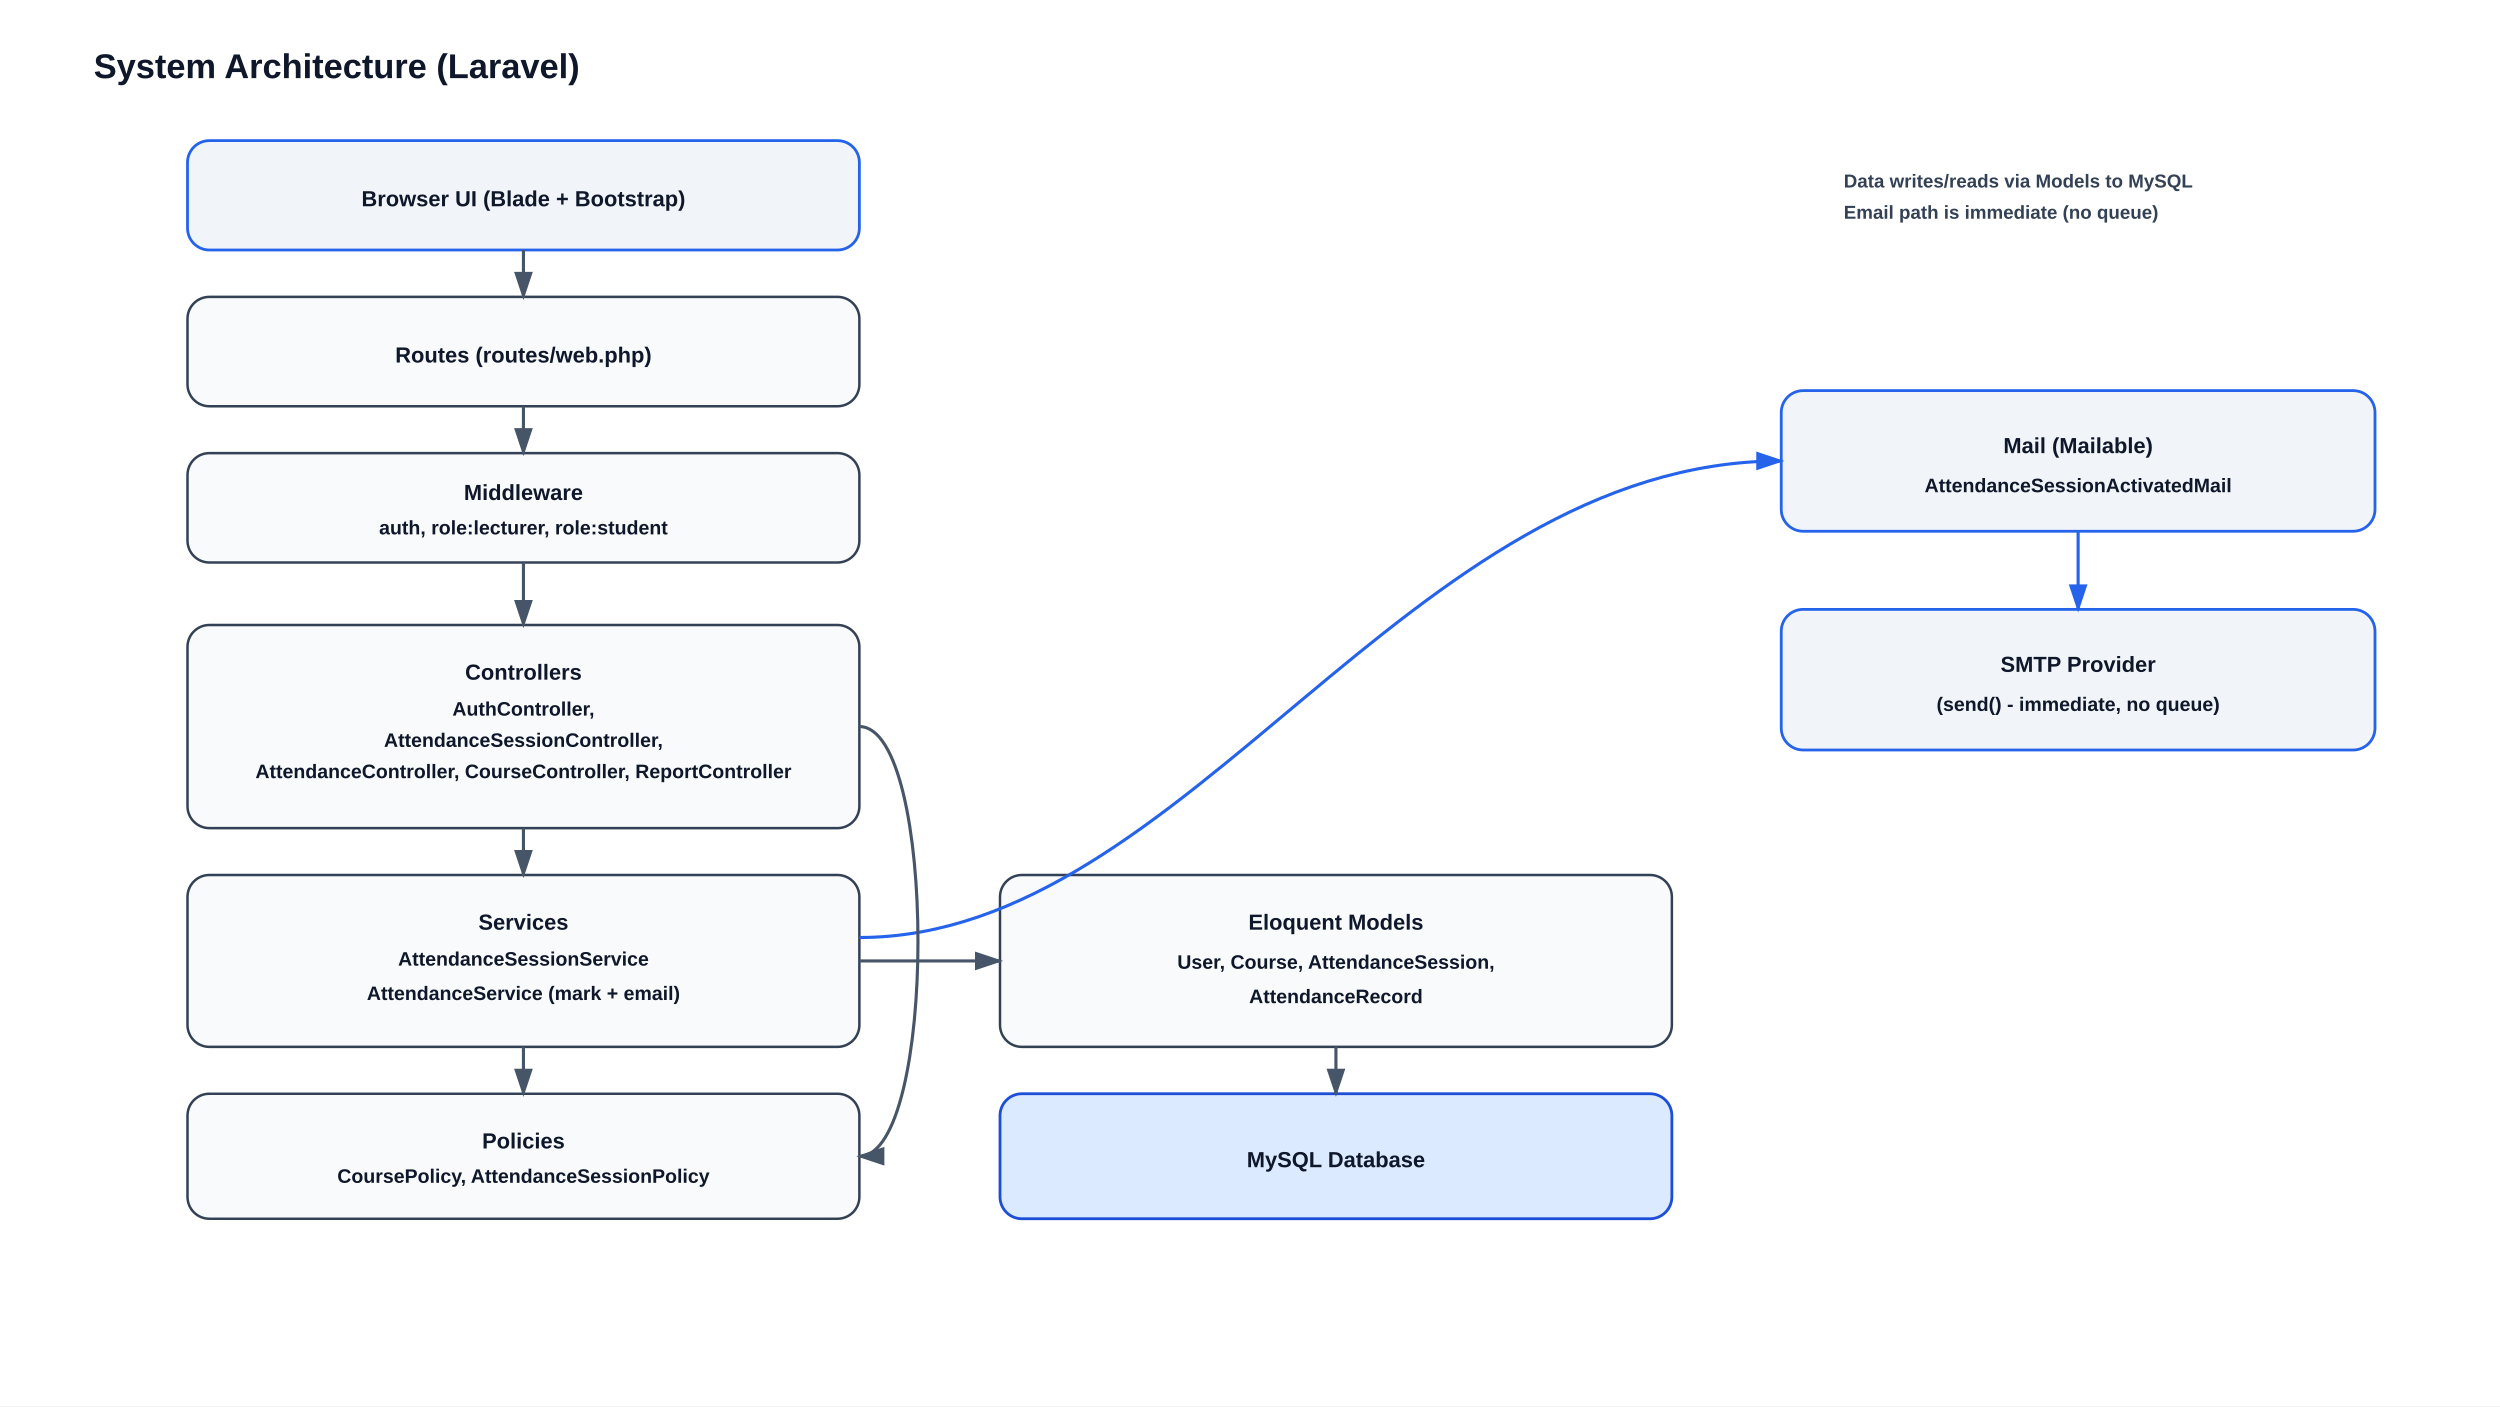
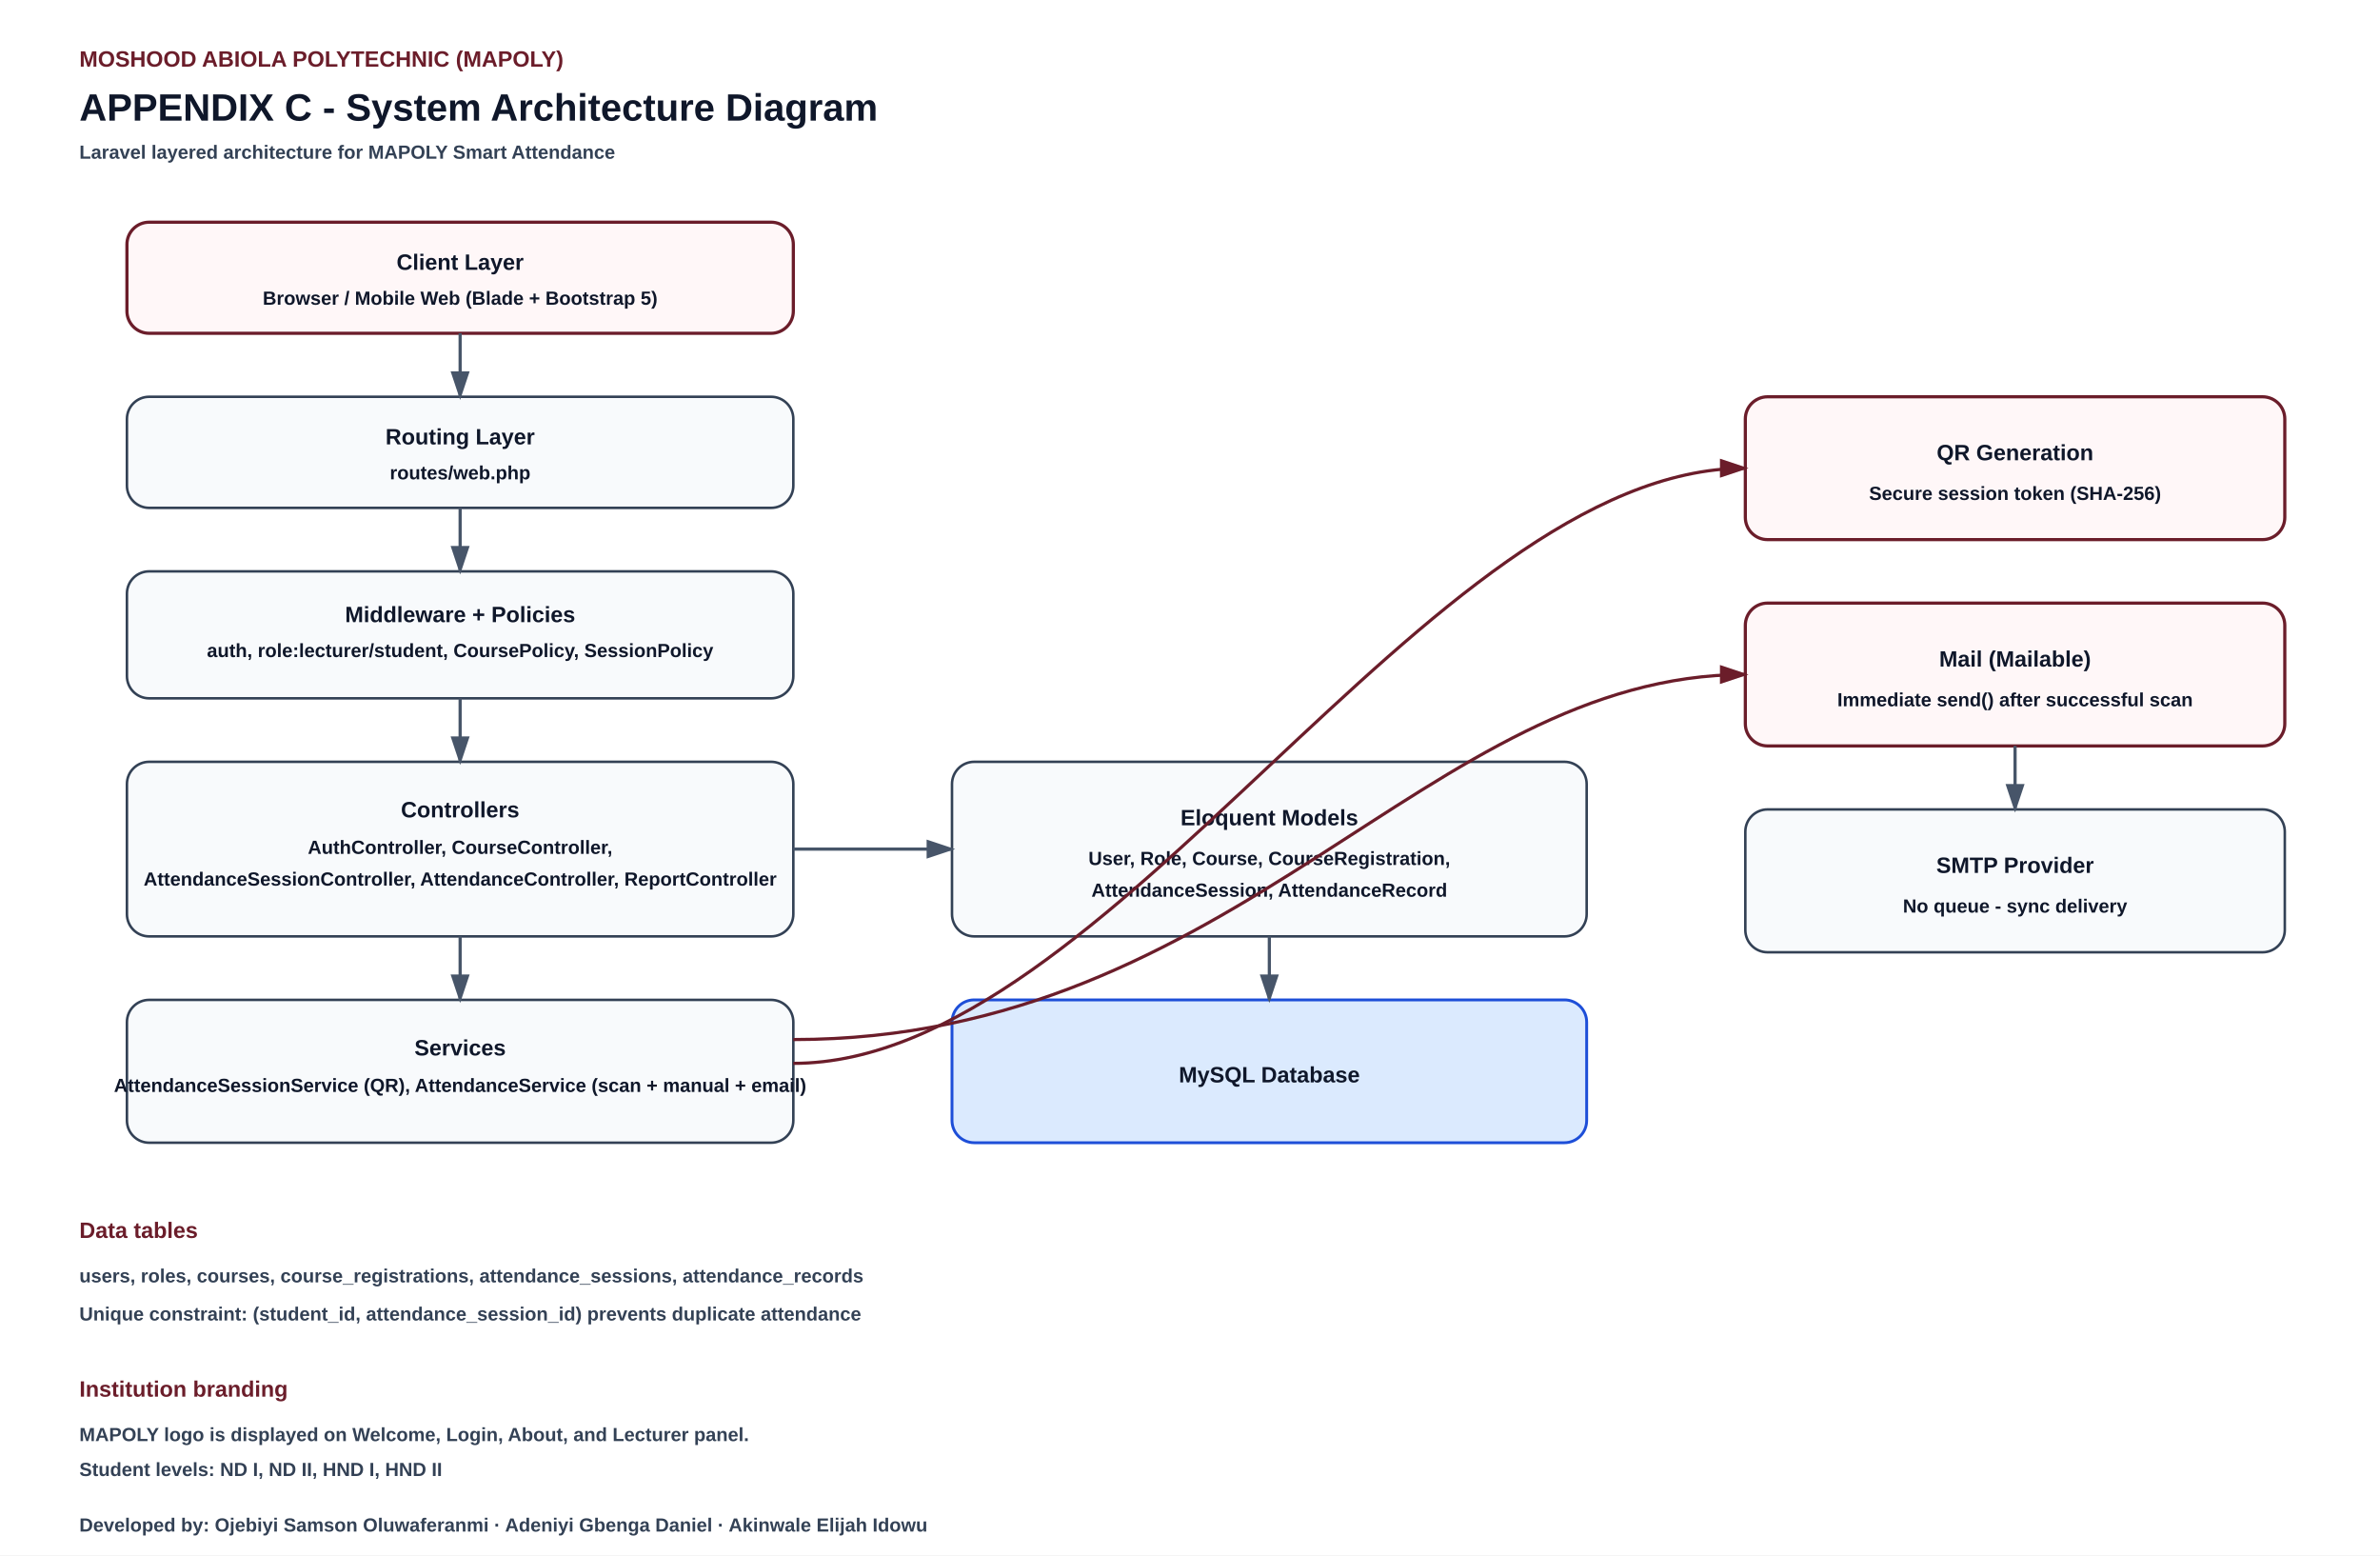
- <svg xmlns="http://www.w3.org/2000/svg" width="1600" height="900" viewBox="0 0 1600 900">
-   <rect width="1600" height="900" fill="#ffffff" />
+ <svg xmlns="http://www.w3.org/2000/svg" width="1500" height="980" viewBox="0 0 1500 980">
+   <rect width="1500" height="980" fill="#ffffff" />
  <defs>
    <style type="text/css">
-       .title { font: 700 22px Arial, Helvetica, sans-serif; fill: #0f172a; }
+       .title { font: 700 24px Arial, Helvetica, sans-serif; fill: #0f172a; }
+       .sub { font: 600 14px Arial, Helvetica, sans-serif; fill: #6b1d2a; }
      .box { fill: #f8fafc; stroke: #334155; stroke-width: 1.6; }
-       .box-accent { fill: #f1f5f9; stroke: #2563eb; stroke-width: 1.8; }
+       .box-accent { fill: #fff7f8; stroke: #6b1d2a; stroke-width: 2; }
      .box-db { fill: #dbeafe; stroke: #1d4ed8; stroke-width: 1.8; }
      .text { font: 700 14px Arial, Helvetica, sans-serif; fill: #0f172a; }
-       .text-small { font: 600 12.5px Arial, Helvetica, sans-serif; fill: #0f172a; }
+       .text-small { font: 600 12px Arial, Helvetica, sans-serif; fill: #0f172a; }
      .arrow { stroke: #475569; stroke-width: 2; fill: none; }
-       .arrow-accent { stroke: #2563eb; stroke-width: 2; fill: none; }
+       .arrow-accent { stroke: #6b1d2a; stroke-width: 2; fill: none; }
      .legend { font: 600 12px Arial, Helvetica, sans-serif; fill: #334155; }
    </style>
    <marker id="arrowHead" markerWidth="10" markerHeight="10" refX="8" refY="3" orient="auto">
      <path d="M0,0 L0,6 L9,3 z" fill="#475569" />
    </marker>
    <marker id="arrowHeadAccent" markerWidth="10" markerHeight="10" refX="8" refY="3" orient="auto">
-       <path d="M0,0 L0,6 L9,3 z" fill="#2563eb" />
+       <path d="M0,0 L0,6 L9,3 z" fill="#6b1d2a" />
    </marker>
  </defs>
-   <text x="60" y="50" class="title">System Architecture (Laravel)</text>
-   <rect x="120" y="90" width="430" height="70" rx="14" class="box-accent" />
-   <text x="335" y="132" text-anchor="middle" class="text">Browser UI (Blade + Bootstrap)</text>
-   <rect x="120" y="190" width="430" height="70" rx="14" class="box" />
-   <text x="335" y="232" text-anchor="middle" class="text">Routes (routes/web.php)</text>
-   <rect x="120" y="290" width="430" height="70" rx="14" class="box" />
-   <text x="335" y="320" text-anchor="middle" class="text">Middleware</text>
-   <text x="335" y="342" text-anchor="middle" class="text-small">auth, role:lecturer, role:student</text>
-   <rect x="120" y="400" width="430" height="130" rx="14" class="box" />
-   <text x="335" y="435" text-anchor="middle" class="text">Controllers</text>
-   <text x="335" y="458" text-anchor="middle" class="text-small">AuthController,</text>
-   <text x="335" y="478" text-anchor="middle" class="text-small">AttendanceSessionController,</text>
-   <text x="335" y="498" text-anchor="middle" class="text-small">AttendanceController, CourseController, ReportController</text>
-   <rect x="120" y="560" width="430" height="110" rx="14" class="box" />
-   <text x="335" y="595" text-anchor="middle" class="text">Services</text>
-   <text x="335" y="618" text-anchor="middle" class="text-small">AttendanceSessionService</text>
-   <text x="335" y="640" text-anchor="middle" class="text-small">AttendanceService (mark + email)</text>
-   <rect x="120" y="700" width="430" height="80" rx="14" class="box" />
-   <text x="335" y="735" text-anchor="middle" class="text">Policies</text>
-   <text x="335" y="757" text-anchor="middle" class="text-small">CoursePolicy, AttendanceSessionPolicy</text>
-   <rect x="640" y="560" width="430" height="110" rx="14" class="box" />
-   <text x="855" y="595" text-anchor="middle" class="text">Eloquent Models</text>
-   <text x="855" y="620" text-anchor="middle" class="text-small">User, Course, AttendanceSession,</text>
-   <text x="855" y="642" text-anchor="middle" class="text-small">AttendanceRecord</text>
-   <rect x="640" y="700" width="430" height="80" rx="14" class="box-db" />
-   <text x="855" y="747" text-anchor="middle" class="text">MySQL Database</text>
-   <rect x="1140" y="250" width="380" height="90" rx="14" class="box-accent" />
-   <text x="1330" y="290" text-anchor="middle" class="text">Mail (Mailable)</text>
-   <text x="1330" y="315" text-anchor="middle" class="text-small">AttendanceSessionActivatedMail</text>
-   <rect x="1140" y="390" width="380" height="90" rx="14" class="box-accent" />
-   <text x="1330" y="430" text-anchor="middle" class="text">SMTP Provider</text>
-   <text x="1330" y="455" text-anchor="middle" class="text-small">(send() - immediate, no queue)</text>
-   <path d="M335,160 L335,190" class="arrow" marker-end="url(#arrowHead)" />
-   <path d="M335,260 L335,290" class="arrow" marker-end="url(#arrowHead)" />
-   <path d="M335,360 L335,400" class="arrow" marker-end="url(#arrowHead)" />
-   <path d="M335,530 L335,560" class="arrow" marker-end="url(#arrowHead)" />
-   <path d="M335,670 L335,700" class="arrow" marker-end="url(#arrowHead)" />
-   <path d="M550,615 L640,615" class="arrow" marker-end="url(#arrowHead)" />
-   <path d="M855,670 L855,700" class="arrow" marker-end="url(#arrowHead)" />
-   <path d="M550,600 C760,600 900,295 1140,295" class="arrow-accent" marker-end="url(#arrowHeadAccent)" />
-   <path d="M1330,340 L1330,390" class="arrow-accent" marker-end="url(#arrowHeadAccent)" />
-   <path d="M550,465 C600,465 600,740 550,740" class="arrow" marker-end="url(#arrowHead)" />
-   <text x="1180" y="120" class="legend">Data writes/reads via Models to MySQL</text>
-   <text x="1180" y="140" class="legend">Email path is immediate (no queue)</text>
+   <text x="50" y="42" class="sub">MOSHOOD ABIOLA POLYTECHNIC (MAPOLY)</text>
+   <text x="50" y="76" class="title">APPENDIX C - System Architecture Diagram</text>
+   <text x="50" y="100" class="legend">Laravel layered architecture for MAPOLY Smart Attendance</text>
+   <rect x="80" y="140" width="420" height="70" rx="14" class="box-accent" />
+   <text x="290" y="170" text-anchor="middle" class="text">Client Layer</text>
+   <text x="290" y="192" text-anchor="middle" class="text-small">Browser / Mobile Web (Blade + Bootstrap 5)</text>
+   <rect x="80" y="250" width="420" height="70" rx="14" class="box" />
+   <text x="290" y="280" text-anchor="middle" class="text">Routing Layer</text>
+   <text x="290" y="302" text-anchor="middle" class="text-small">routes/web.php</text>
+   <rect x="80" y="360" width="420" height="80" rx="14" class="box" />
+   <text x="290" y="392" text-anchor="middle" class="text">Middleware + Policies</text>
+   <text x="290" y="414" text-anchor="middle" class="text-small">auth, role:lecturer/student, CoursePolicy, SessionPolicy</text>
+   <rect x="80" y="480" width="420" height="110" rx="14" class="box" />
+   <text x="290" y="515" text-anchor="middle" class="text">Controllers</text>
+   <text x="290" y="538" text-anchor="middle" class="text-small">AuthController, CourseController,</text>
+   <text x="290" y="558" text-anchor="middle" class="text-small">AttendanceSessionController, AttendanceController, ReportController</text>
+   <rect x="80" y="630" width="420" height="90" rx="14" class="box" />
+   <text x="290" y="665" text-anchor="middle" class="text">Services</text>
+   <text x="290" y="688" text-anchor="middle" class="text-small">AttendanceSessionService (QR), AttendanceService (scan + manual + email)</text>
+   <rect x="600" y="480" width="400" height="110" rx="14" class="box" />
+   <text x="800" y="520" text-anchor="middle" class="text">Eloquent Models</text>
+   <text x="800" y="545" text-anchor="middle" class="text-small">User, Role, Course, CourseRegistration,</text>
+   <text x="800" y="565" text-anchor="middle" class="text-small">AttendanceSession, AttendanceRecord</text>
+   <rect x="600" y="630" width="400" height="90" rx="14" class="box-db" />
+   <text x="800" y="682" text-anchor="middle" class="text">MySQL Database</text>
+   <rect x="1100" y="250" width="340" height="90" rx="14" class="box-accent" />
+   <text x="1270" y="290" text-anchor="middle" class="text">QR Generation</text>
+   <text x="1270" y="315" text-anchor="middle" class="text-small">Secure session token (SHA-256)</text>
+   <rect x="1100" y="380" width="340" height="90" rx="14" class="box-accent" />
+   <text x="1270" y="420" text-anchor="middle" class="text">Mail (Mailable)</text>
+   <text x="1270" y="445" text-anchor="middle" class="text-small">Immediate send() after successful scan</text>
+   <rect x="1100" y="510" width="340" height="90" rx="14" class="box" />
+   <text x="1270" y="550" text-anchor="middle" class="text">SMTP Provider</text>
+   <text x="1270" y="575" text-anchor="middle" class="text-small">No queue - sync delivery</text>
+   <path d="M290,210 L290,250" class="arrow" marker-end="url(#arrowHead)" />
+   <path d="M290,320 L290,360" class="arrow" marker-end="url(#arrowHead)" />
+   <path d="M290,440 L290,480" class="arrow" marker-end="url(#arrowHead)" />
+   <path d="M290,590 L290,630" class="arrow" marker-end="url(#arrowHead)" />
+   <path d="M500,535 L600,535" class="arrow" marker-end="url(#arrowHead)" />
+   <path d="M800,590 L800,630" class="arrow" marker-end="url(#arrowHead)" />
+   <path d="M500,670 C700,670 900,295 1100,295" class="arrow-accent" marker-end="url(#arrowHeadAccent)" />
+   <path d="M500,655 C780,655 900,425 1100,425" class="arrow-accent" marker-end="url(#arrowHeadAccent)" />
+   <path d="M1270,470 L1270,510" class="arrow" marker-end="url(#arrowHead)" />
+   <text x="50" y="780" class="sub">Data tables</text>
+   <text x="50" y="808" class="legend">users, roles, courses, course_registrations, attendance_sessions, attendance_records</text>
+   <text x="50" y="832" class="legend">Unique constraint: (student_id, attendance_session_id) prevents duplicate attendance</text>
+   <text x="50" y="880" class="sub">Institution branding</text>
+   <text x="50" y="908" class="legend">MAPOLY logo is displayed on Welcome, Login, About, and Lecturer panel.</text>
+   <text x="50" y="930" class="legend">Student levels: ND I, ND II, HND I, HND II</text>
+   <text x="50" y="965" class="legend">Developed by: Ojebiyi Samson Oluwaferanmi · Adeniyi Gbenga Daniel · Akinwale Elijah Idowu</text>
</svg>
